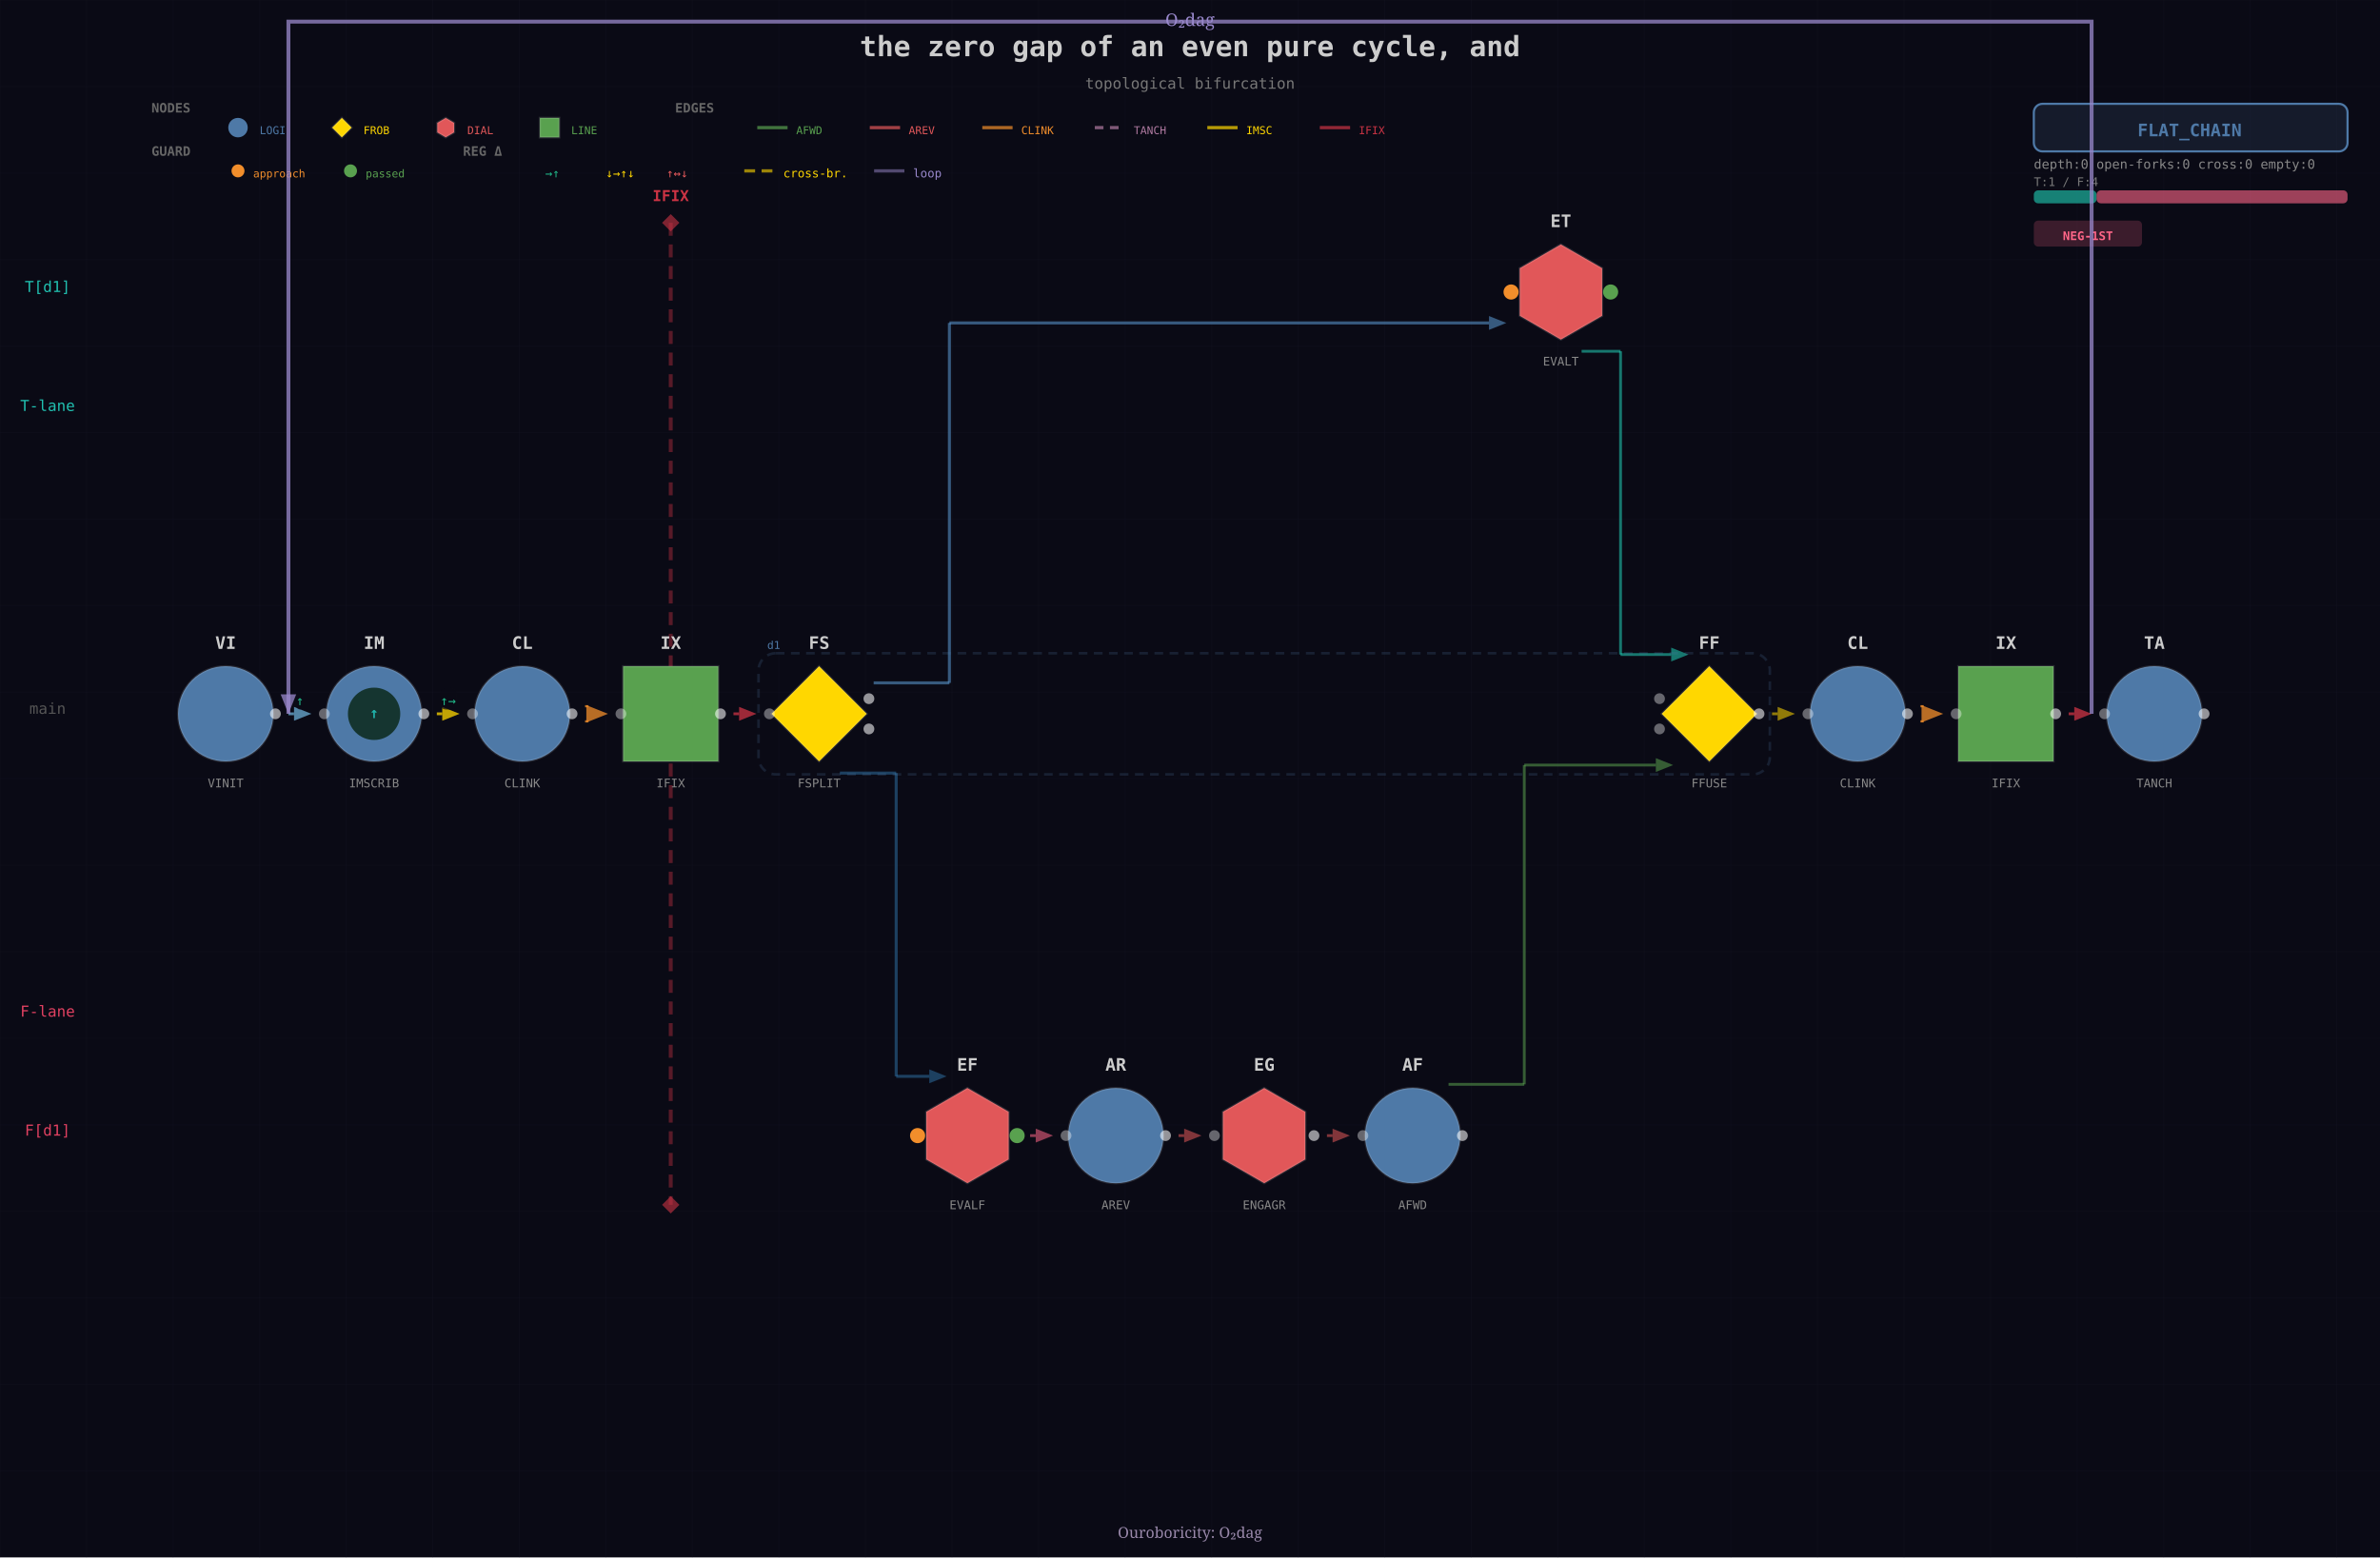
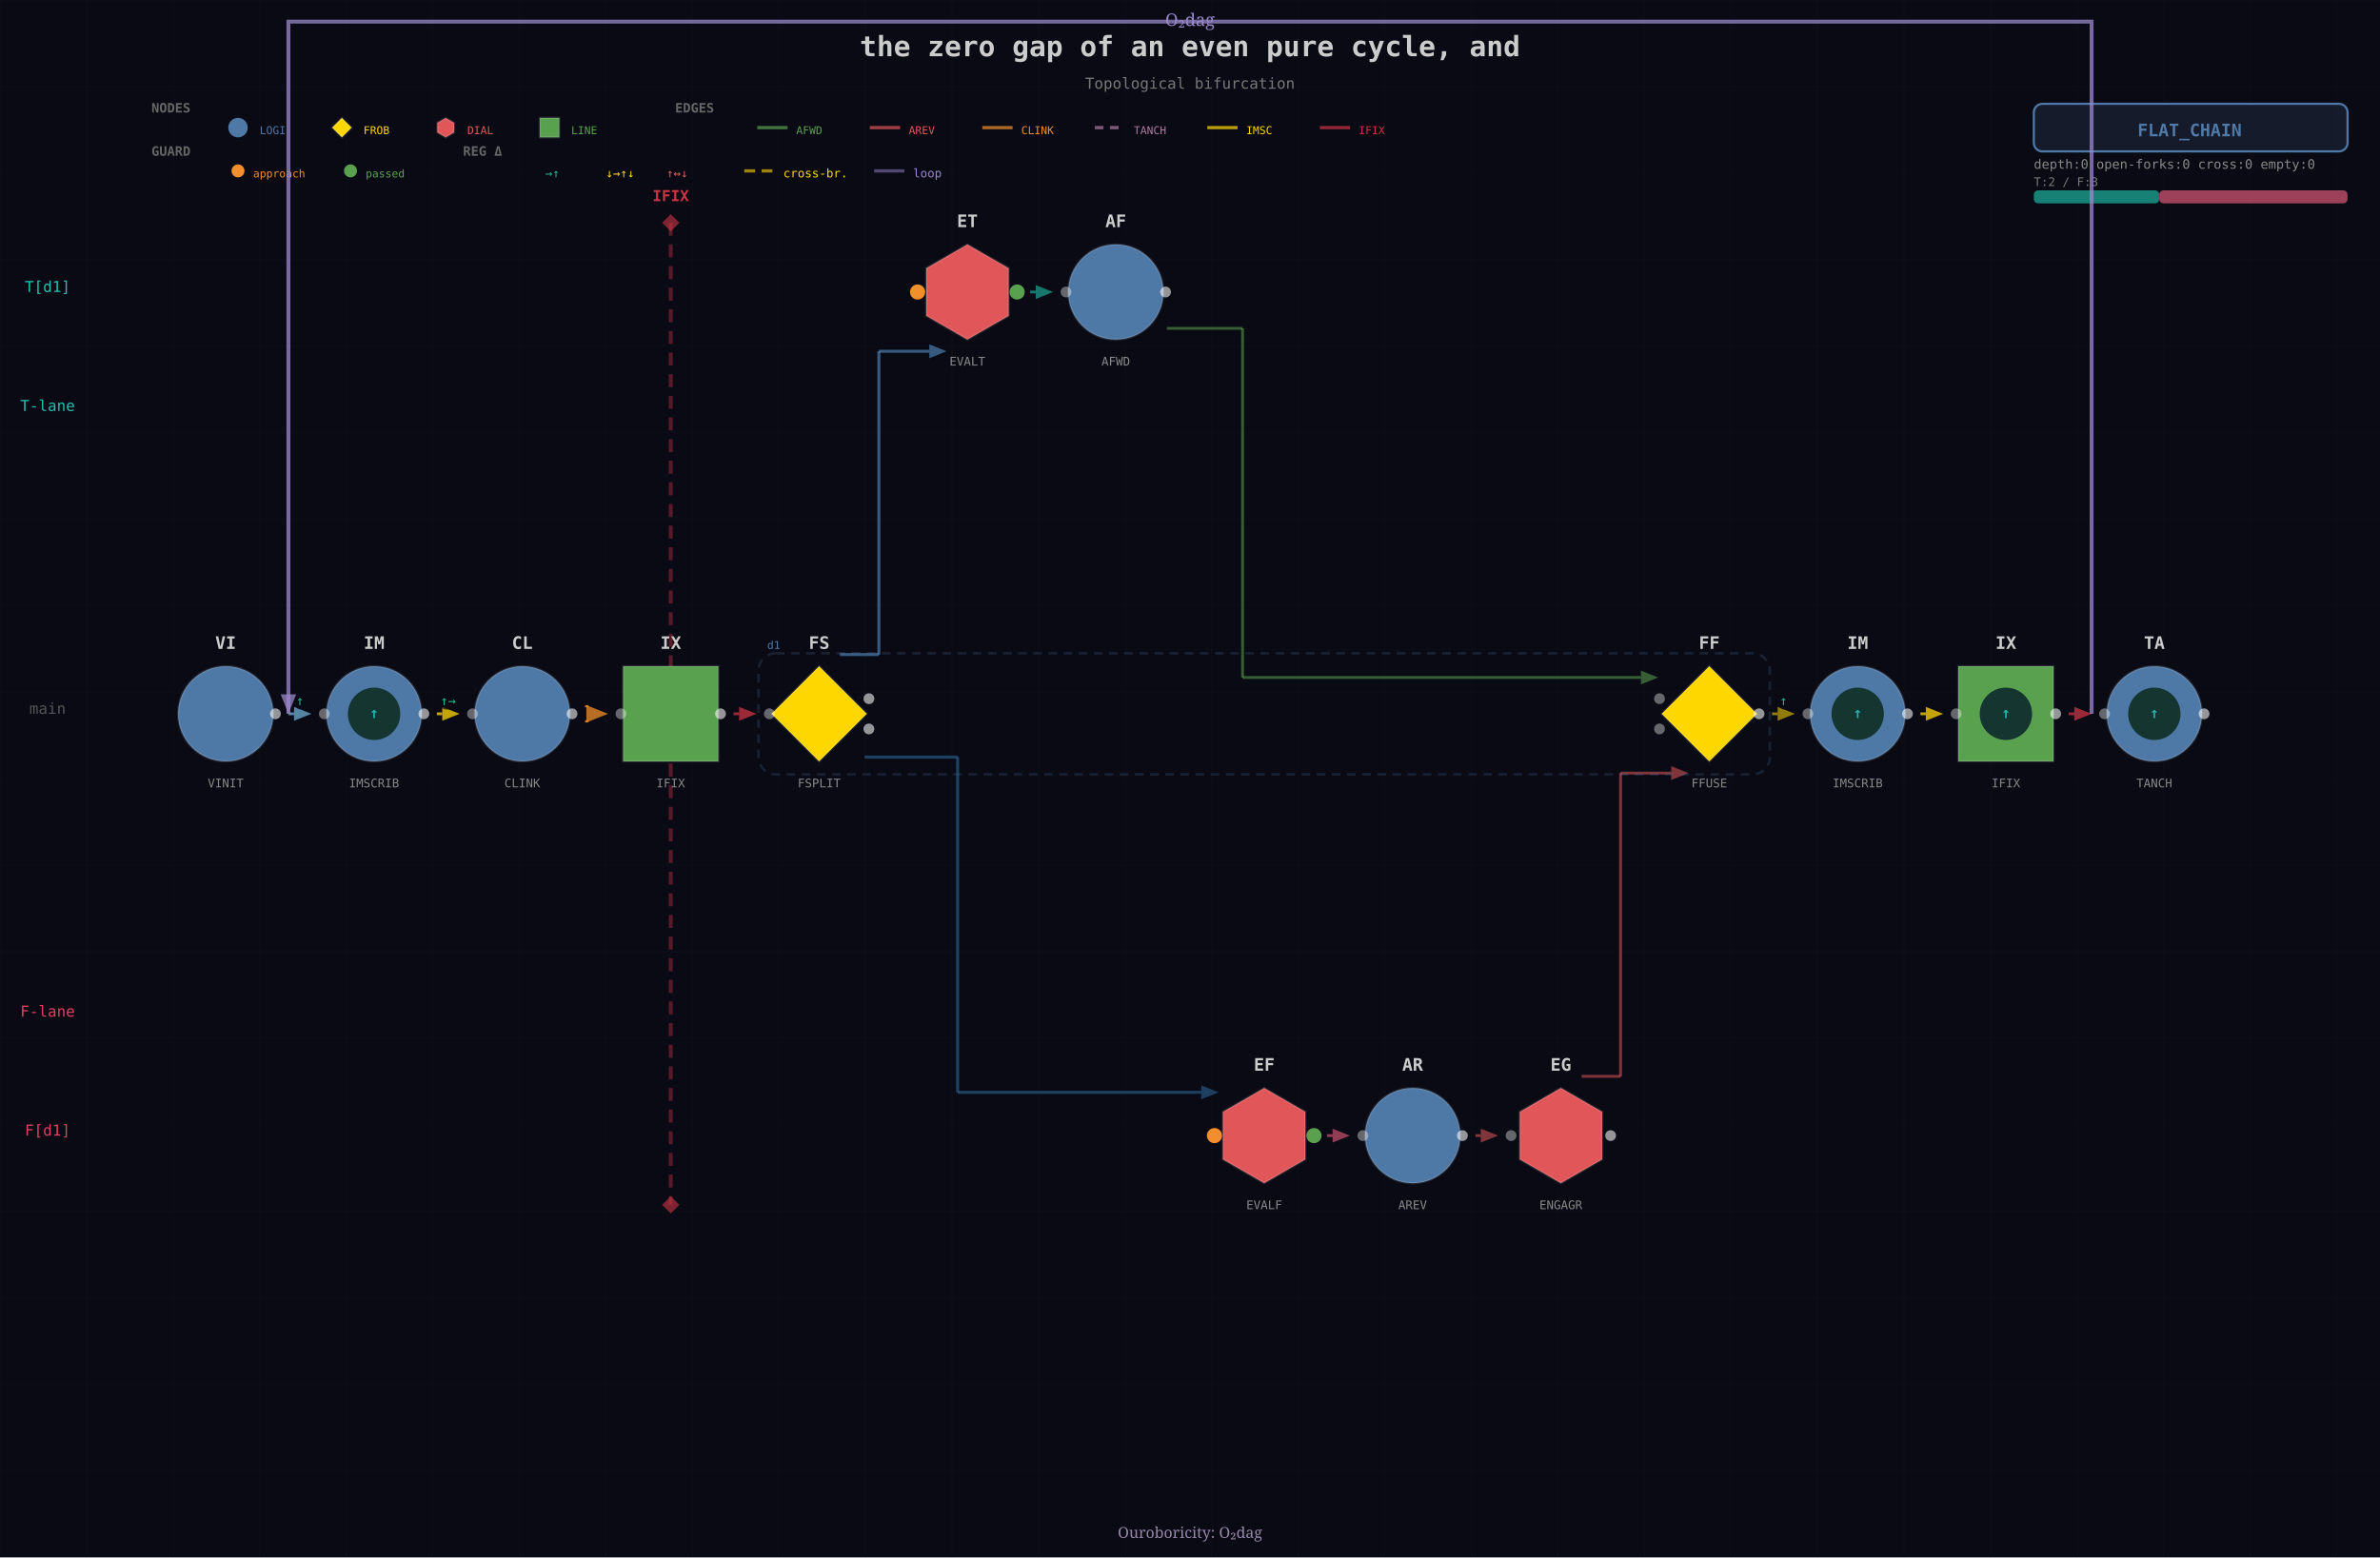
<svg xmlns="http://www.w3.org/2000/svg" viewBox="0 0 1100 720">
  <rect width="1100" height="720" fill="#0a0a15" />
  <line x1="0.0" y1="0.0" x2="0.0" y2="720.0" stroke="#151525" stroke-width="0.4" opacity="0.25" />
  <line x1="40.0" y1="0.0" x2="40.0" y2="720.0" stroke="#151525" stroke-width="0.4" opacity="0.25" />
  <line x1="80.0" y1="0.0" x2="80.0" y2="720.0" stroke="#151525" stroke-width="0.4" opacity="0.25" />
  <line x1="120.0" y1="0.0" x2="120.0" y2="720.0" stroke="#151525" stroke-width="0.4" opacity="0.25" />
  <line x1="160.0" y1="0.0" x2="160.0" y2="720.0" stroke="#151525" stroke-width="0.4" opacity="0.25" />
  <line x1="200.0" y1="0.0" x2="200.0" y2="720.0" stroke="#151525" stroke-width="0.4" opacity="0.25" />
  <line x1="240.0" y1="0.0" x2="240.0" y2="720.0" stroke="#151525" stroke-width="0.4" opacity="0.25" />
  <line x1="280.0" y1="0.0" x2="280.0" y2="720.0" stroke="#151525" stroke-width="0.4" opacity="0.25" />
  <line x1="320.0" y1="0.0" x2="320.0" y2="720.0" stroke="#151525" stroke-width="0.4" opacity="0.25" />
  <line x1="360.0" y1="0.0" x2="360.0" y2="720.0" stroke="#151525" stroke-width="0.4" opacity="0.25" />
  <line x1="400.0" y1="0.0" x2="400.0" y2="720.0" stroke="#151525" stroke-width="0.4" opacity="0.25" />
  <line x1="440.0" y1="0.0" x2="440.0" y2="720.0" stroke="#151525" stroke-width="0.4" opacity="0.25" />
  <line x1="480.0" y1="0.0" x2="480.0" y2="720.0" stroke="#151525" stroke-width="0.4" opacity="0.25" />
  <line x1="520.0" y1="0.0" x2="520.0" y2="720.0" stroke="#151525" stroke-width="0.4" opacity="0.25" />
  <line x1="560.0" y1="0.0" x2="560.0" y2="720.0" stroke="#151525" stroke-width="0.4" opacity="0.25" />
  <line x1="600.0" y1="0.0" x2="600.0" y2="720.0" stroke="#151525" stroke-width="0.4" opacity="0.25" />
  <line x1="640.0" y1="0.0" x2="640.0" y2="720.0" stroke="#151525" stroke-width="0.4" opacity="0.25" />
  <line x1="680.0" y1="0.0" x2="680.0" y2="720.0" stroke="#151525" stroke-width="0.4" opacity="0.25" />
  <line x1="720.0" y1="0.0" x2="720.0" y2="720.0" stroke="#151525" stroke-width="0.4" opacity="0.25" />
  <line x1="760.0" y1="0.0" x2="760.0" y2="720.0" stroke="#151525" stroke-width="0.4" opacity="0.25" />
  <line x1="800.0" y1="0.0" x2="800.0" y2="720.0" stroke="#151525" stroke-width="0.4" opacity="0.25" />
  <line x1="840.0" y1="0.0" x2="840.0" y2="720.0" stroke="#151525" stroke-width="0.4" opacity="0.25" />
  <line x1="880.0" y1="0.0" x2="880.0" y2="720.0" stroke="#151525" stroke-width="0.4" opacity="0.25" />
  <line x1="920.0" y1="0.0" x2="920.0" y2="720.0" stroke="#151525" stroke-width="0.4" opacity="0.25" />
  <line x1="960.0" y1="0.0" x2="960.0" y2="720.0" stroke="#151525" stroke-width="0.4" opacity="0.25" />
  <line x1="1000.0" y1="0.0" x2="1000.0" y2="720.0" stroke="#151525" stroke-width="0.4" opacity="0.25" />
  <line x1="1040.0" y1="0.0" x2="1040.0" y2="720.0" stroke="#151525" stroke-width="0.4" opacity="0.25" />
  <line x1="1080.0" y1="0.0" x2="1080.0" y2="720.0" stroke="#151525" stroke-width="0.4" opacity="0.25" />
  <line x1="0.0" y1="0.0" x2="1100.0" y2="0.0" stroke="#151525" stroke-width="0.4" opacity="0.25" />
  <line x1="0.0" y1="40.0" x2="1100.0" y2="40.0" stroke="#151525" stroke-width="0.4" opacity="0.25" />
  <line x1="0.0" y1="80.0" x2="1100.0" y2="80.0" stroke="#151525" stroke-width="0.4" opacity="0.25" />
  <line x1="0.0" y1="120.0" x2="1100.0" y2="120.0" stroke="#151525" stroke-width="0.4" opacity="0.25" />
  <line x1="0.0" y1="160.0" x2="1100.0" y2="160.0" stroke="#151525" stroke-width="0.4" opacity="0.25" />
  <line x1="0.0" y1="200.0" x2="1100.0" y2="200.0" stroke="#151525" stroke-width="0.4" opacity="0.25" />
  <line x1="0.0" y1="240.0" x2="1100.0" y2="240.0" stroke="#151525" stroke-width="0.4" opacity="0.25" />
  <line x1="0.0" y1="280.0" x2="1100.0" y2="280.0" stroke="#151525" stroke-width="0.4" opacity="0.25" />
  <line x1="0.0" y1="320.0" x2="1100.0" y2="320.0" stroke="#151525" stroke-width="0.4" opacity="0.25" />
  <line x1="0.0" y1="360.0" x2="1100.0" y2="360.0" stroke="#151525" stroke-width="0.4" opacity="0.25" />
  <line x1="0.0" y1="400.0" x2="1100.0" y2="400.0" stroke="#151525" stroke-width="0.4" opacity="0.25" />
  <line x1="0.0" y1="440.0" x2="1100.0" y2="440.0" stroke="#151525" stroke-width="0.4" opacity="0.25" />
  <line x1="0.0" y1="480.0" x2="1100.0" y2="480.0" stroke="#151525" stroke-width="0.4" opacity="0.25" />
  <line x1="0.0" y1="520.0" x2="1100.0" y2="520.0" stroke="#151525" stroke-width="0.4" opacity="0.25" />
  <line x1="0.0" y1="560.0" x2="1100.0" y2="560.0" stroke="#151525" stroke-width="0.4" opacity="0.25" />
  <line x1="0.0" y1="600.0" x2="1100.0" y2="600.0" stroke="#151525" stroke-width="0.4" opacity="0.25" />
  <line x1="0.0" y1="640.0" x2="1100.0" y2="640.0" stroke="#151525" stroke-width="0.4" opacity="0.25" />
  <line x1="0.0" y1="680.0" x2="1100.0" y2="680.0" stroke="#151525" stroke-width="0.4" opacity="0.25" />
  <text x="550.0" y="26.0" fill="#cccccc" font-size="13" text-anchor="middle" font-family="monospace" font-weight="bold">the zero gap of an even pure cycle, and </text>
-   <text x="550.0" y="41.0" fill="#777" font-size="7" text-anchor="middle" font-family="monospace">topological bifurcation</text>
+   <text x="550.0" y="41.0" fill="#777" font-size="7" text-anchor="middle" font-family="monospace">Topological bifurcation</text>
  <text x="22.0" y="190.0" fill="#20c0b0" font-size="7" text-anchor="middle" font-family="monospace">T-lane</text>
  <text x="22.0" y="135.0" fill="#20c0b0" font-size="7" text-anchor="middle" font-family="monospace">T[d1]</text>
  <text x="22.0" y="470.0" fill="#e04060" font-size="7" text-anchor="middle" font-family="monospace">F-lane</text>
  <text x="22.0" y="525.0" fill="#e04060" font-size="7" text-anchor="middle" font-family="monospace">F[d1]</text>
  <text x="22.0" y="330.0" fill="#555" font-size="7" text-anchor="middle" font-family="monospace">main</text>
  <line x1="310.0" y1="103.0" x2="310.0" y2="557.0" stroke="#cc3344" stroke-width="1.8" opacity="0.4" stroke-dasharray="6,4" />
  <text x="310.0" y="93.0" fill="#cc3344" font-size="7" text-anchor="middle" font-family="monospace" font-weight="bold">IFIX</text>
  <polygon points="310.0,99.0 314.0,103 310.0,107.0 306.0,103" fill="#cc3344" opacity="0.6" />
  <polygon points="310.0,553.0 314.0,557 310.0,561.0 306.0,557" fill="#cc3344" opacity="0.6" />
-   <line x1="403.8" y1="315.7" x2="438.8" y2="315.7" stroke="#5b9bd5" stroke-width="1.4" opacity="0.55" />
-   <line x1="438.8" y1="315.7" x2="438.8" y2="149.3" stroke="#5b9bd5" stroke-width="1.4" opacity="0.55" />
-   <line x1="438.8" y1="149.3" x2="688.2" y2="149.3" stroke="#5b9bd5" stroke-width="1.4" opacity="0.55" />
-   <polygon points="696.2,149.3 688.2,152.5 688.2,146.1" fill="#5b9bd5" opacity="0.55" />
-   <line x1="731.0" y1="162.4" x2="749.0" y2="162.4" stroke="#20d0b8" stroke-width="1.3" opacity="0.55" />
-   <line x1="749.0" y1="162.4" x2="749.0" y2="302.6" stroke="#20d0b8" stroke-width="1.3" opacity="0.55" />
-   <line x1="749.0" y1="302.6" x2="772.4" y2="302.6" stroke="#20d0b8" stroke-width="1.3" opacity="0.55" />
-   <polygon points="780.4,302.6 772.4,305.8 772.4,299.4" fill="#20d0b8" opacity="0.55" />
-   <line x1="388.2" y1="357.4" x2="414.2" y2="357.4" stroke="#2b6b9f" stroke-width="1.4" opacity="0.55" />
-   <line x1="414.2" y1="357.4" x2="414.2" y2="497.6" stroke="#2b6b9f" stroke-width="1.4" opacity="0.55" />
-   <line x1="414.2" y1="497.6" x2="429.5" y2="497.6" stroke="#2b6b9f" stroke-width="1.4" opacity="0.55" />
-   <polygon points="437.5,497.6 429.5,500.8 429.5,494.4" fill="#2b6b9f" opacity="0.55" />
-   <line x1="476.1" y1="525.0" x2="478.7" y2="525.0" stroke="#ff6688" stroke-width="1.3" opacity="0.55" />
-   <polygon points="486.7,525.0 478.7,528.2 478.7,521.8" fill="#ff6688" opacity="0.55" />
-   <line x1="544.7" y1="525.0" x2="547.3" y2="525.0" stroke="#e15759" stroke-width="1.3" opacity="0.55" />
-   <polygon points="555.3,525.0 547.3,528.2 547.3,521.8" fill="#e15759" opacity="0.55" />
-   <line x1="613.3" y1="525.0" x2="615.9" y2="525.0" stroke="#e15759" stroke-width="1.3" opacity="0.55" />
-   <polygon points="623.9,525.0 615.9,528.2 615.9,521.8" fill="#e15759" opacity="0.55" />
-   <line x1="669.5" y1="501.3" x2="704.5" y2="501.3" stroke="#59a14f" stroke-width="1.3" opacity="0.55" />
-   <line x1="704.5" y1="501.3" x2="704.5" y2="353.7" stroke="#59a14f" stroke-width="1.3" opacity="0.55" />
-   <line x1="704.5" y1="353.7" x2="765.3" y2="353.7" stroke="#59a14f" stroke-width="1.3" opacity="0.55" />
-   <polygon points="773.3,353.7 765.3,356.9 765.3,350.5" fill="#59a14f" opacity="0.55" />
+   <line x1="388.2" y1="302.6" x2="406.2" y2="302.6" stroke="#5b9bd5" stroke-width="1.4" opacity="0.55" />
+   <line x1="406.2" y1="302.6" x2="406.2" y2="162.4" stroke="#5b9bd5" stroke-width="1.4" opacity="0.55" />
+   <line x1="406.2" y1="162.4" x2="429.5" y2="162.4" stroke="#5b9bd5" stroke-width="1.4" opacity="0.55" />
+   <polygon points="437.5,162.4 429.5,165.6 429.5,159.2" fill="#5b9bd5" opacity="0.55" />
+   <line x1="476.1" y1="135.0" x2="478.7" y2="135.0" stroke="#20d0b8" stroke-width="1.3" opacity="0.55" />
+   <polygon points="486.7,135.0 478.7,138.2 478.7,131.8" fill="#20d0b8" opacity="0.55" />
+   <line x1="539.3" y1="151.8" x2="574.3" y2="151.8" stroke="#59a14f" stroke-width="1.3" opacity="0.55" />
+   <line x1="574.3" y1="151.8" x2="574.3" y2="313.2" stroke="#59a14f" stroke-width="1.3" opacity="0.55" />
+   <line x1="574.3" y1="313.2" x2="758.4" y2="313.2" stroke="#59a14f" stroke-width="1.3" opacity="0.55" />
+   <polygon points="766.4,313.2 758.4,316.4 758.4,310.0" fill="#59a14f" opacity="0.55" />
+   <line x1="399.6" y1="350.0" x2="442.6" y2="350.0" stroke="#2b6b9f" stroke-width="1.4" opacity="0.55" />
+   <line x1="442.6" y1="350.0" x2="442.6" y2="505.0" stroke="#2b6b9f" stroke-width="1.4" opacity="0.55" />
+   <line x1="442.6" y1="505.0" x2="555.2" y2="505.0" stroke="#2b6b9f" stroke-width="1.4" opacity="0.55" />
+   <polygon points="563.2,505.0 555.2,508.2 555.2,501.8" fill="#2b6b9f" opacity="0.55" />
+   <line x1="613.3" y1="525.0" x2="615.9" y2="525.0" stroke="#ff6688" stroke-width="1.3" opacity="0.55" />
+   <polygon points="623.9,525.0 615.9,528.2 615.9,521.8" fill="#ff6688" opacity="0.55" />
+   <line x1="681.9" y1="525.0" x2="684.4" y2="525.0" stroke="#e15759" stroke-width="1.3" opacity="0.55" />
+   <polygon points="692.4,525.0 684.4,528.2 684.4,521.8" fill="#e15759" opacity="0.55" />
+   <line x1="731.0" y1="497.6" x2="749.0" y2="497.6" stroke="#e15759" stroke-width="1.3" opacity="0.55" />
+   <line x1="749.0" y1="497.6" x2="749.0" y2="357.4" stroke="#e15759" stroke-width="1.3" opacity="0.55" />
+   <line x1="749.0" y1="357.4" x2="772.4" y2="357.4" stroke="#e15759" stroke-width="1.3" opacity="0.55" />
+   <polygon points="780.4,357.4 772.4,360.6 772.4,354.2" fill="#e15759" opacity="0.55" />
  <line x1="133.3" y1="330.0" x2="135.9" y2="330.0" stroke="#6baed6" stroke-width="1.3" opacity="0.75" />
  <polygon points="143.9,330.0 135.9,333.2 135.9,326.8" fill="#6baed6" opacity="0.75" />
  <rect x="136.6" y="318.0" width="4.0" height="10" fill="#0a0a15" opacity="0.7" rx="3" />
  <text x="138.6" y="326.0" fill="#20b888" font-size="6" text-anchor="middle" font-family="monospace">↑</text>
  <line x1="201.9" y1="330.0" x2="204.4" y2="330.0" stroke="#ffd700" stroke-width="1.3" opacity="0.75" />
  <polygon points="212.4,330.0 204.4,333.2 204.4,326.8" fill="#ffd700" opacity="0.75" />
  <rect x="203.1" y="318.0" width="8.0" height="10" fill="#0a0a15" opacity="0.7" rx="3" />
  <text x="207.1" y="326.0" fill="#20b888" font-size="6" text-anchor="middle" font-family="monospace">↑→</text>
  <line x1="270.4" y1="326.5" x2="272.0" y2="326.5" stroke="#f28e2b" stroke-width="1.0" opacity="0.75" />
  <line x1="270.4" y1="333.5" x2="272.0" y2="333.5" stroke="#f28e2b" stroke-width="1.0" opacity="0.75" />
  <polygon points="281.0,330.0 271.0,334.0 271.0,326.0" fill="#f28e2b" opacity="0.75" />
  <line x1="339.0" y1="330.0" x2="341.6" y2="330.0" stroke="#cc3344" stroke-width="1.3" opacity="0.75" />
  <polygon points="349.6,330.0 341.6,333.2 341.6,326.8" fill="#cc3344" opacity="0.75" />
-   <line x1="887.6" y1="326.5" x2="889.1" y2="326.5" stroke="#f28e2b" stroke-width="1.0" opacity="0.75" />
-   <line x1="887.6" y1="333.5" x2="889.1" y2="333.5" stroke="#f28e2b" stroke-width="1.0" opacity="0.75" />
-   <polygon points="898.1,330.0 888.1,334.0 888.1,326.0" fill="#f28e2b" opacity="0.75" />
+   <line x1="887.6" y1="330.0" x2="890.1" y2="330.0" stroke="#ffd700" stroke-width="1.3" opacity="0.75" />
+   <polygon points="898.1,330.0 890.1,333.2 890.1,326.8" fill="#ffd700" opacity="0.75" />
  <line x1="956.1" y1="330.0" x2="958.7" y2="330.0" stroke="#cc3344" stroke-width="1.3" opacity="0.75" />
  <polygon points="966.7,330.0 958.7,333.2 958.7,326.8" fill="#cc3344" opacity="0.75" />
  <line x1="819.0" y1="330.0" x2="821.6" y2="330.0" stroke="#ffd700" stroke-width="1.3" opacity="0.55" />
  <polygon points="829.6,330.0 821.6,333.2 821.6,326.8" fill="#ffd700" opacity="0.55" />
+   <rect x="822.3" y="318.0" width="4.0" height="10" fill="#0a0a15" opacity="0.7" rx="3" />
+   <text x="824.3" y="326.0" fill="#20b888" font-size="6" text-anchor="middle" font-family="monospace">↑</text>
  <circle cx="104.3" cy="330.0" r="22.0" fill="#4e79a7" stroke="#ffffff20" stroke-width="1.0" />
  <text x="104.3" y="300.0" fill="#cccccc" font-size="8" text-anchor="middle" font-family="monospace" font-weight="bold">VI</text>
  <text x="104.3" y="364.0" fill="#888" font-size="5.5" text-anchor="middle" font-family="monospace">VINIT</text>
  <circle cx="127.3" cy="330.0" r="2.5" fill="#ffffff90" stroke-width="0" />
  <circle cx="172.9" cy="330.0" r="22.0" fill="#4e79a7" stroke="#ffffff20" stroke-width="1.0" />
  <circle cx="172.9" cy="330.0" r="12.1" fill="#153530" stroke-width="0" />
  <text x="172.9" y="332.0" fill="#20b2aa" font-size="7" text-anchor="middle" font-family="monospace" font-weight="bold">↑</text>
  <text x="172.9" y="300.0" fill="#cccccc" font-size="8" text-anchor="middle" font-family="monospace" font-weight="bold">IM</text>
  <text x="172.9" y="364.0" fill="#888" font-size="5.5" text-anchor="middle" font-family="monospace">IMSCRIB</text>
  <circle cx="149.9" cy="330.0" r="2.5" fill="#ffffff60" stroke-width="0" />
  <circle cx="195.9" cy="330.0" r="2.5" fill="#ffffff90" stroke-width="0" />
  <circle cx="241.4" cy="330.0" r="22.0" fill="#4e79a7" stroke="#ffffff20" stroke-width="1.0" />
  <text x="241.4" y="300.0" fill="#cccccc" font-size="8" text-anchor="middle" font-family="monospace" font-weight="bold">CL</text>
  <text x="241.4" y="364.0" fill="#888" font-size="5.5" text-anchor="middle" font-family="monospace">CLINK</text>
  <circle cx="218.4" cy="330.0" r="2.5" fill="#ffffff60" stroke-width="0" />
  <circle cx="264.4" cy="330.0" r="2.5" fill="#ffffff90" stroke-width="0" />
  <rect x="288.0" y="308.0" width="44.0" height="44.0" fill="#59a14f" stroke="#ffffff20" stroke-width="1.0" />
  <text x="310.0" y="300.0" fill="#cccccc" font-size="8" text-anchor="middle" font-family="monospace" font-weight="bold">IX</text>
  <text x="310.0" y="364.0" fill="#888" font-size="5.5" text-anchor="middle" font-family="monospace">IFIX</text>
  <circle cx="287.0" cy="330.0" r="2.5" fill="#ffffff60" stroke-width="0" />
  <circle cx="333.0" cy="330.0" r="2.5" fill="#ffffff90" stroke-width="0" />
  <polygon points="378.571,308.0 400.6,330 378.571,352.0 356.6,330" fill="#ffd700" stroke="#ffffff20" stroke-width="1.0" />
  <text x="378.6" y="300.0" fill="#cccccc" font-size="8" text-anchor="middle" font-family="monospace" font-weight="bold">FS</text>
  <text x="378.6" y="364.0" fill="#888" font-size="5.5" text-anchor="middle" font-family="monospace">FSPLIT</text>
  <circle cx="355.6" cy="330.0" r="2.5" fill="#ffffff60" stroke-width="0" />
  <circle cx="401.6" cy="323.0" r="2.5" fill="#ffffff90" stroke-width="0" />
  <circle cx="401.6" cy="337.0" r="2.5" fill="#ffffff90" stroke-width="0" />
-   <polygon points="466.2,536.0 447.1,547.0 428.1,536.0 428.1,514.0 447.1,503.0 466.2,514.0" fill="#e15759" stroke="#ffffff20" stroke-width="1.0" />
-   <text x="447.1" y="495.0" fill="#cccccc" font-size="8" text-anchor="middle" font-family="monospace" font-weight="bold">EF</text>
-   <text x="447.1" y="559.0" fill="#888" font-size="5.5" text-anchor="middle" font-family="monospace">EVALF</text>
-   <circle cx="424.1" cy="525.0" r="3.5" fill="#f28e2b" stroke-width="0.8" />
-   <circle cx="470.1" cy="525.0" r="3.5" fill="#59a14f" stroke-width="0.9" />
-   <circle cx="515.7" cy="525.0" r="22.0" fill="#4e79a7" stroke="#ffffff20" stroke-width="1.0" />
-   <text x="515.7" y="495.0" fill="#cccccc" font-size="8" text-anchor="middle" font-family="monospace" font-weight="bold">AR</text>
-   <text x="515.7" y="559.0" fill="#888" font-size="5.5" text-anchor="middle" font-family="monospace">AREV</text>
-   <circle cx="492.7" cy="525.0" r="2.5" fill="#ffffff60" stroke-width="0" />
-   <circle cx="538.7" cy="525.0" r="2.5" fill="#ffffff90" stroke-width="0" />
+   <polygon points="466.2,146.0 447.1,157.0 428.1,146.0 428.1,124.0 447.1,113.0 466.2,124.0" fill="#e15759" stroke="#ffffff20" stroke-width="1.0" />
+   <text x="447.1" y="105.0" fill="#cccccc" font-size="8" text-anchor="middle" font-family="monospace" font-weight="bold">ET</text>
+   <text x="447.1" y="169.0" fill="#888" font-size="5.5" text-anchor="middle" font-family="monospace">EVALT</text>
+   <circle cx="424.1" cy="135.0" r="3.5" fill="#f28e2b" stroke-width="0.8" />
+   <circle cx="470.1" cy="135.0" r="3.5" fill="#59a14f" stroke-width="0.9" />
+   <circle cx="515.7" cy="135.0" r="22.0" fill="#4e79a7" stroke="#ffffff20" stroke-width="1.0" />
+   <text x="515.7" y="105.0" fill="#cccccc" font-size="8" text-anchor="middle" font-family="monospace" font-weight="bold">AF</text>
+   <text x="515.7" y="169.0" fill="#888" font-size="5.5" text-anchor="middle" font-family="monospace">AFWD</text>
+   <circle cx="492.7" cy="135.0" r="2.5" fill="#ffffff60" stroke-width="0" />
+   <circle cx="538.7" cy="135.0" r="2.5" fill="#ffffff90" stroke-width="0" />
  <polygon points="603.3,536.0 584.3,547.0 565.2,536.0 565.2,514.0 584.3,503.0 603.3,514.0" fill="#e15759" stroke="#ffffff20" stroke-width="1.0" />
-   <text x="584.3" y="495.0" fill="#cccccc" font-size="8" text-anchor="middle" font-family="monospace" font-weight="bold">EG</text>
-   <text x="584.3" y="559.0" fill="#888" font-size="5.5" text-anchor="middle" font-family="monospace">ENGAGR</text>
-   <circle cx="561.3" cy="525.0" r="2.5" fill="#ffffff60" stroke-width="0" />
-   <circle cx="607.3" cy="525.0" r="2.5" fill="#ffffff90" stroke-width="0" />
+   <text x="584.3" y="495.0" fill="#cccccc" font-size="8" text-anchor="middle" font-family="monospace" font-weight="bold">EF</text>
+   <text x="584.3" y="559.0" fill="#888" font-size="5.5" text-anchor="middle" font-family="monospace">EVALF</text>
+   <circle cx="561.3" cy="525.0" r="3.5" fill="#f28e2b" stroke-width="0.8" />
+   <circle cx="607.3" cy="525.0" r="3.5" fill="#59a14f" stroke-width="0.9" />
  <circle cx="652.9" cy="525.0" r="22.0" fill="#4e79a7" stroke="#ffffff20" stroke-width="1.0" />
-   <text x="652.9" y="495.0" fill="#cccccc" font-size="8" text-anchor="middle" font-family="monospace" font-weight="bold">AF</text>
-   <text x="652.9" y="559.0" fill="#888" font-size="5.5" text-anchor="middle" font-family="monospace">AFWD</text>
+   <text x="652.9" y="495.0" fill="#cccccc" font-size="8" text-anchor="middle" font-family="monospace" font-weight="bold">AR</text>
+   <text x="652.9" y="559.0" fill="#888" font-size="5.5" text-anchor="middle" font-family="monospace">AREV</text>
  <circle cx="629.9" cy="525.0" r="2.5" fill="#ffffff60" stroke-width="0" />
  <circle cx="675.9" cy="525.0" r="2.5" fill="#ffffff90" stroke-width="0" />
-   <polygon points="740.5,146.0 721.4,157.0 702.4,146.0 702.4,124.0 721.4,113.0 740.5,124.0" fill="#e15759" stroke="#ffffff20" stroke-width="1.0" />
-   <text x="721.4" y="105.0" fill="#cccccc" font-size="8" text-anchor="middle" font-family="monospace" font-weight="bold">ET</text>
-   <text x="721.4" y="169.0" fill="#888" font-size="5.5" text-anchor="middle" font-family="monospace">EVALT</text>
-   <circle cx="698.4" cy="135.0" r="3.5" fill="#f28e2b" stroke-width="0.8" />
-   <circle cx="744.4" cy="135.0" r="3.5" fill="#59a14f" stroke-width="0.9" />
+   <polygon points="740.5,536.0 721.4,547.0 702.4,536.0 702.4,514.0 721.4,503.0 740.5,514.0" fill="#e15759" stroke="#ffffff20" stroke-width="1.0" />
+   <text x="721.4" y="495.0" fill="#cccccc" font-size="8" text-anchor="middle" font-family="monospace" font-weight="bold">EG</text>
+   <text x="721.4" y="559.0" fill="#888" font-size="5.5" text-anchor="middle" font-family="monospace">ENGAGR</text>
+   <circle cx="698.4" cy="525.0" r="2.5" fill="#ffffff60" stroke-width="0" />
+   <circle cx="744.4" cy="525.0" r="2.5" fill="#ffffff90" stroke-width="0" />
  <polygon points="790.0,308.0 812.0,330 790.0,352.0 768.0,330" fill="#ffd700" stroke="#ffffff20" stroke-width="1.0" />
  <text x="790.0" y="300.0" fill="#cccccc" font-size="8" text-anchor="middle" font-family="monospace" font-weight="bold">FF</text>
  <text x="790.0" y="364.0" fill="#888" font-size="5.5" text-anchor="middle" font-family="monospace">FFUSE</text>
  <circle cx="767.0" cy="323.0" r="2.5" fill="#ffffff60" stroke-width="0" />
  <circle cx="767.0" cy="337.0" r="2.5" fill="#ffffff60" stroke-width="0" />
  <circle cx="813.0" cy="330.0" r="2.5" fill="#ffffff90" stroke-width="0" />
  <circle cx="858.6" cy="330.0" r="22.0" fill="#4e79a7" stroke="#ffffff20" stroke-width="1.0" />
-   <text x="858.6" y="300.0" fill="#cccccc" font-size="8" text-anchor="middle" font-family="monospace" font-weight="bold">CL</text>
-   <text x="858.6" y="364.0" fill="#888" font-size="5.5" text-anchor="middle" font-family="monospace">CLINK</text>
+   <circle cx="858.6" cy="330.0" r="12.1" fill="#153530" stroke-width="0" />
+   <text x="858.6" y="332.0" fill="#20b2aa" font-size="7" text-anchor="middle" font-family="monospace" font-weight="bold">↑</text>
+   <text x="858.6" y="300.0" fill="#cccccc" font-size="8" text-anchor="middle" font-family="monospace" font-weight="bold">IM</text>
+   <text x="858.6" y="364.0" fill="#888" font-size="5.5" text-anchor="middle" font-family="monospace">IMSCRIB</text>
  <circle cx="835.6" cy="330.0" r="2.5" fill="#ffffff60" stroke-width="0" />
  <circle cx="881.6" cy="330.0" r="2.5" fill="#ffffff90" stroke-width="0" />
  <rect x="905.1" y="308.0" width="44.0" height="44.0" fill="#59a14f" stroke="#ffffff20" stroke-width="1.0" />
+   <circle cx="927.1" cy="330.0" r="12.1" fill="#153530" stroke-width="0" />
+   <text x="927.1" y="332.0" fill="#20b2aa" font-size="7" text-anchor="middle" font-family="monospace" font-weight="bold">↑</text>
  <text x="927.1" y="300.0" fill="#cccccc" font-size="8" text-anchor="middle" font-family="monospace" font-weight="bold">IX</text>
  <text x="927.1" y="364.0" fill="#888" font-size="5.5" text-anchor="middle" font-family="monospace">IFIX</text>
  <circle cx="904.1" cy="330.0" r="2.5" fill="#ffffff60" stroke-width="0" />
  <circle cx="950.1" cy="330.0" r="2.5" fill="#ffffff90" stroke-width="0" />
  <circle cx="995.7" cy="330.0" r="22.0" fill="#4e79a7" stroke="#ffffff20" stroke-width="1.0" />
+   <circle cx="995.7" cy="330.0" r="12.1" fill="#153530" stroke-width="0" />
+   <text x="995.7" y="332.0" fill="#20b2aa" font-size="7" text-anchor="middle" font-family="monospace" font-weight="bold">↑</text>
  <text x="995.7" y="300.0" fill="#cccccc" font-size="8" text-anchor="middle" font-family="monospace" font-weight="bold">TA</text>
  <text x="995.7" y="364.0" fill="#888" font-size="5.5" text-anchor="middle" font-family="monospace">TANCH</text>
  <circle cx="972.7" cy="330.0" r="2.5" fill="#ffffff60" stroke-width="0" />
  <circle cx="1018.7" cy="330.0" r="2.5" fill="#ffffff90" stroke-width="0" />
  <text x="550.0" y="711.0" fill="#9988aa" font-size="7" text-anchor="middle" font-family="serif">Ouroboricity: O₂dag</text>
  <text x="70.0" y="52.0" fill="#666" font-size="6" text-anchor="start" font-family="monospace" font-weight="bold">NODES</text>
  <circle cx="110.0" cy="59.0" r="4.5" fill="#4e79a7" stroke-width="0" />
  <text x="120.0" y="62.0" fill="#4e79a7" font-size="5" text-anchor="start" font-family="monospace">LOGI</text>
  <polygon points="158,54.5 162.5,59 158,63.5 153.5,59" fill="#ffd700" stroke="#ffffff20" stroke-width="1.0" />
  <text x="168.0" y="62.0" fill="#ffd700" font-size="5" text-anchor="start" font-family="monospace">FROB</text>
  <polygon points="209.9,61.2 206.0,63.5 202.1,61.2 202.1,56.8 206.0,54.5 209.9,56.8" fill="#e15759" stroke="#ffffff20" stroke-width="1.0" />
  <text x="216.0" y="62.0" fill="#e15759" font-size="5" text-anchor="start" font-family="monospace">DIAL</text>
  <rect x="249.5" y="54.5" width="9.0" height="9.0" fill="#59a14f" stroke="#ffffff20" stroke-width="1.0" />
  <text x="264.0" y="62.0" fill="#59a14f" font-size="5" text-anchor="start" font-family="monospace">LINE</text>
  <text x="312.0" y="52.0" fill="#666" font-size="6" text-anchor="start" font-family="monospace" font-weight="bold">EDGES</text>
  <line x1="350.0" y1="59.0" x2="364.0" y2="59.0" stroke="#59a14f" stroke-width="1.5" opacity="0.7" />
  <text x="368.0" y="62.0" fill="#59a14f" font-size="5" text-anchor="start" font-family="monospace">AFWD</text>
  <line x1="402.0" y1="59.0" x2="416.0" y2="59.0" stroke="#e15759" stroke-width="1.5" opacity="0.7" />
  <text x="420.0" y="62.0" fill="#e15759" font-size="5" text-anchor="start" font-family="monospace">AREV</text>
  <line x1="454.0" y1="59.0" x2="468.0" y2="59.0" stroke="#f28e2b" stroke-width="1.5" opacity="0.7" />
  <text x="472.0" y="62.0" fill="#f28e2b" font-size="5" text-anchor="start" font-family="monospace">CLINK</text>
  <line x1="506.0" y1="59.0" x2="520.0" y2="59.0" stroke="#b07aa1" stroke-width="1.5" opacity="0.7" stroke-dasharray="4,3" />
  <text x="524.0" y="62.0" fill="#b07aa1" font-size="5" text-anchor="start" font-family="monospace">TANCH</text>
  <line x1="558.0" y1="59.0" x2="572.0" y2="59.0" stroke="#ffd700" stroke-width="1.5" opacity="0.7" />
  <text x="576.0" y="62.0" fill="#ffd700" font-size="5" text-anchor="start" font-family="monospace">IMSC</text>
  <line x1="610.0" y1="59.0" x2="624.0" y2="59.0" stroke="#cc3344" stroke-width="1.5" opacity="0.7" />
  <text x="628.0" y="62.0" fill="#cc3344" font-size="5" text-anchor="start" font-family="monospace">IFIX</text>
  <text x="70.0" y="72.0" fill="#666" font-size="6" text-anchor="start" font-family="monospace" font-weight="bold">GUARD</text>
  <circle cx="110.0" cy="79.0" r="3.0" fill="#f28e2b" stroke-width="0.8" />
  <text x="117.0" y="82.0" fill="#f28e2b" font-size="5" text-anchor="start" font-family="monospace">approach</text>
  <circle cx="162.0" cy="79.0" r="3.0" fill="#59a14f" stroke-width="0.9" />
  <text x="169.0" y="82.0" fill="#59a14f" font-size="5" text-anchor="start" font-family="monospace">passed</text>
  <text x="214.0" y="72.0" fill="#666" font-size="6" text-anchor="start" font-family="monospace" font-weight="bold">REG Δ</text>
  <text x="252.0" y="82.0" fill="#20b888" font-size="5.5" text-anchor="start" font-family="monospace">→↑</text>
  <text x="280.0" y="82.0" fill="#ffd700" font-size="5.5" text-anchor="start" font-family="monospace">↓→↑↓</text>
  <text x="308.0" y="82.0" fill="#e15759" font-size="5.5" text-anchor="start" font-family="monospace">↑↔↓</text>
  <line x1="344.0" y1="79.0" x2="358.0" y2="79.0" stroke="#ffd700" stroke-width="1.5" opacity="0.6" stroke-dasharray="5,3" />
  <text x="362.0" y="82.0" fill="#ffd700" font-size="5.5" text-anchor="start" font-family="monospace">cross-br.</text>
  <line x1="404.0" y1="79.0" x2="418.0" y2="79.0" stroke="#9988cc" stroke-width="1.5" opacity="0.5" />
  <text x="422.0" y="82.0" fill="#9988cc" font-size="5.5" text-anchor="start" font-family="monospace">loop</text>
  <rect x="350.571" y="302" width="467.429" height="56" fill="none" stroke="#4e79a7" stroke-width="1.2" opacity="0.2" rx="8" ry="8" stroke-dasharray="4,3" />
  <text x="354.6" y="300.0" fill="#4e79a7" font-size="5" text-anchor="start" font-family="monospace">d1</text>
  <rect x="940" y="48" width="145" height="22" fill="#4e79a7" opacity="0.15" rx="4" />
  <rect x="940" y="48" width="145" height="22" fill="none" stroke="#4e79a7" stroke-width="1" rx="4" />
  <text x="1012.0" y="63.0" fill="#4e79a7" font-size="8" text-anchor="middle" font-family="monospace" font-weight="bold">FLAT_CHAIN</text>
  <text x="940.0" y="78.0" fill="#888" font-size="6" text-anchor="start" font-family="monospace">depth:0  open-forks:0  cross:0  empty:0</text>
-   <text x="940.0" y="86.0" fill="#777" font-size="5.5" text-anchor="start" font-family="monospace">T:1 / F:4</text>
-   <rect x="940" y="88" width="29.0" height="6" fill="#20d0b8" opacity="0.6" rx="2" />
-   <rect x="969.0" y="88" width="116.0" height="6" fill="#ff6688" opacity="0.6" rx="2" />
-   <rect x="940" y="102" width="50" height="12" fill="#ff6688" opacity="0.2" rx="2" />
-   <text x="965.0" y="111.0" fill="#ff6688" font-size="5.5" text-anchor="middle" font-family="monospace" font-weight="bold">NEG-1ST</text>
+   <text x="940.0" y="86.0" fill="#777" font-size="5.5" text-anchor="start" font-family="monospace">T:2 / F:3</text>
+   <rect x="940" y="88" width="58.0" height="6" fill="#20d0b8" opacity="0.6" rx="2" />
+   <rect x="998.0" y="88" width="87.0" height="6" fill="#ff6688" opacity="0.6" rx="2" />
  <path d="M966.7,330.0 L966.7,10.0 L133.3,10.0 L133.3,330.0" fill="none" stroke="#9988cc" stroke-width="1.8" opacity="0.75" />
  <polygon points="133.3,330.0 129.7,321.0 136.9,321.0" fill="#9988cc" opacity="0.75" />
  <text x="550.0" y="12.0" fill="#9988cc" font-size="8" text-anchor="middle" font-family="serif">O₂dag</text>
</svg>
